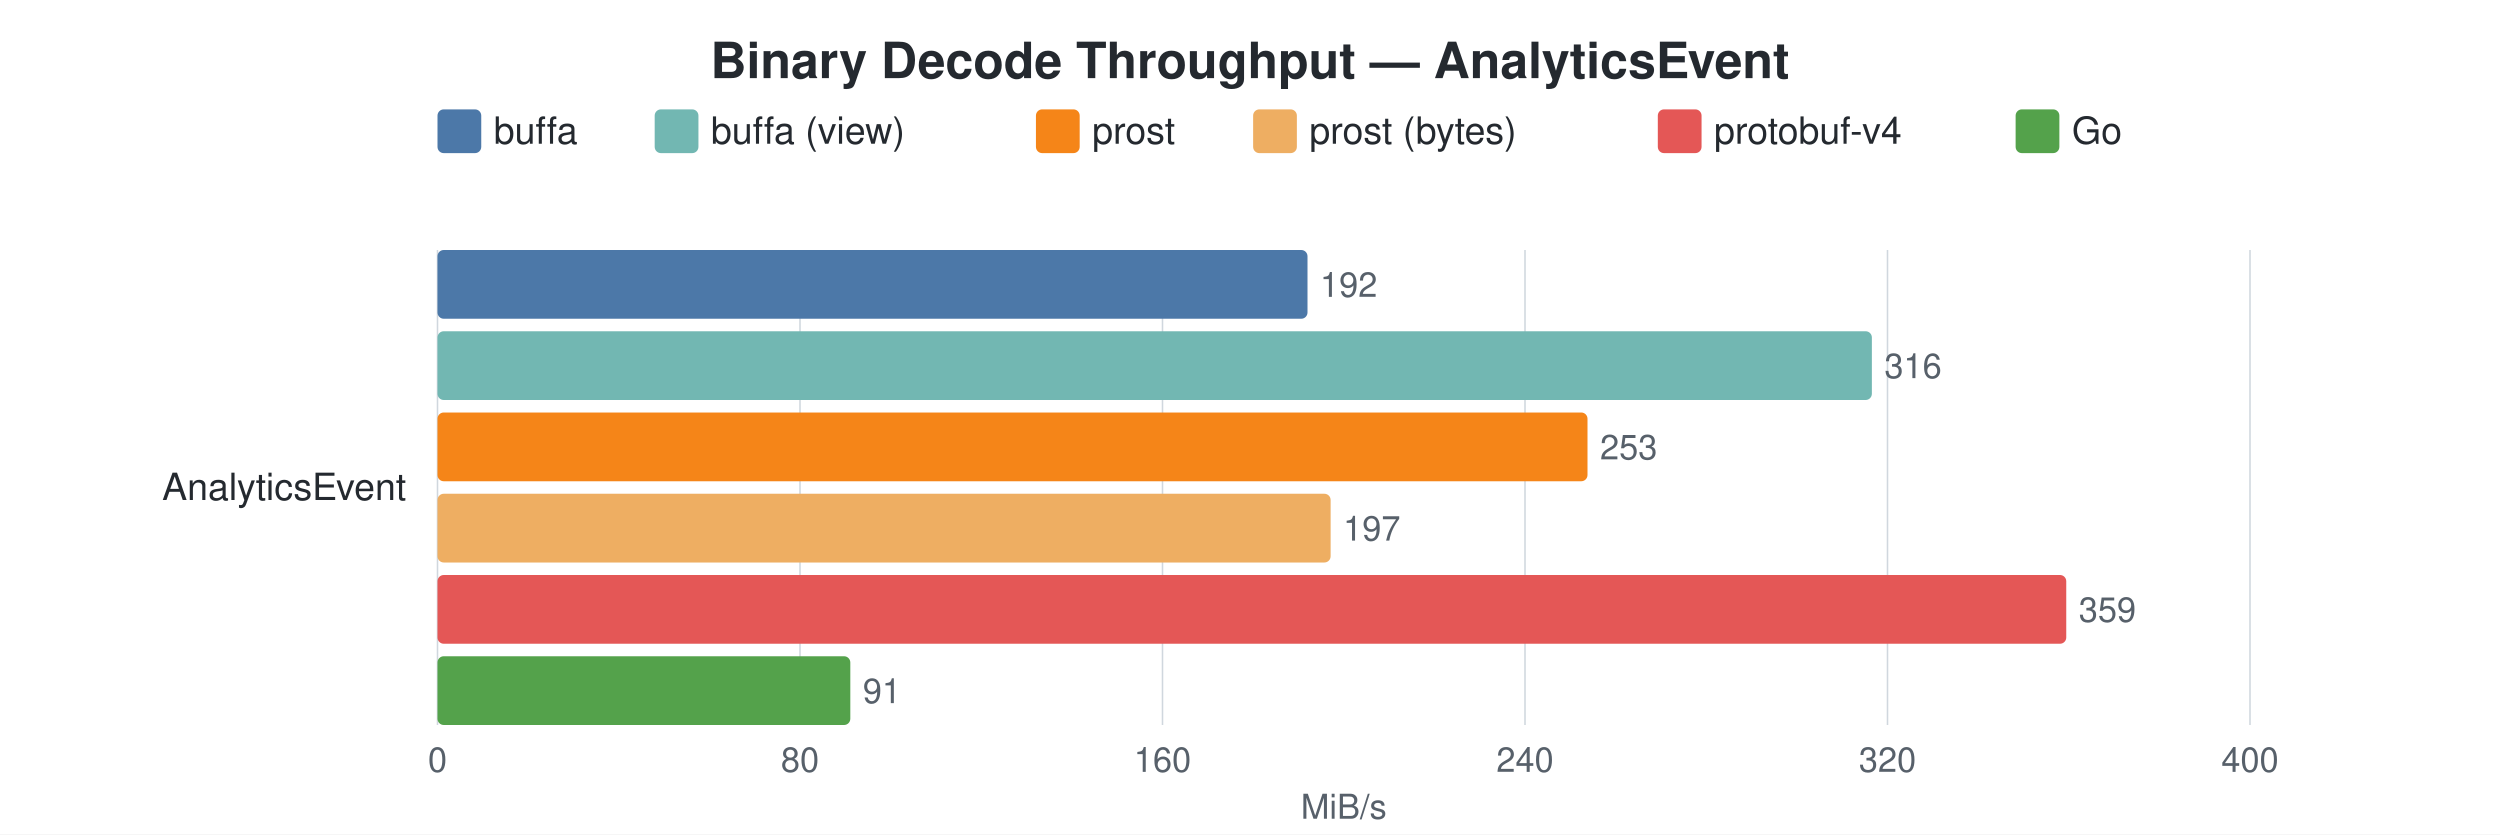
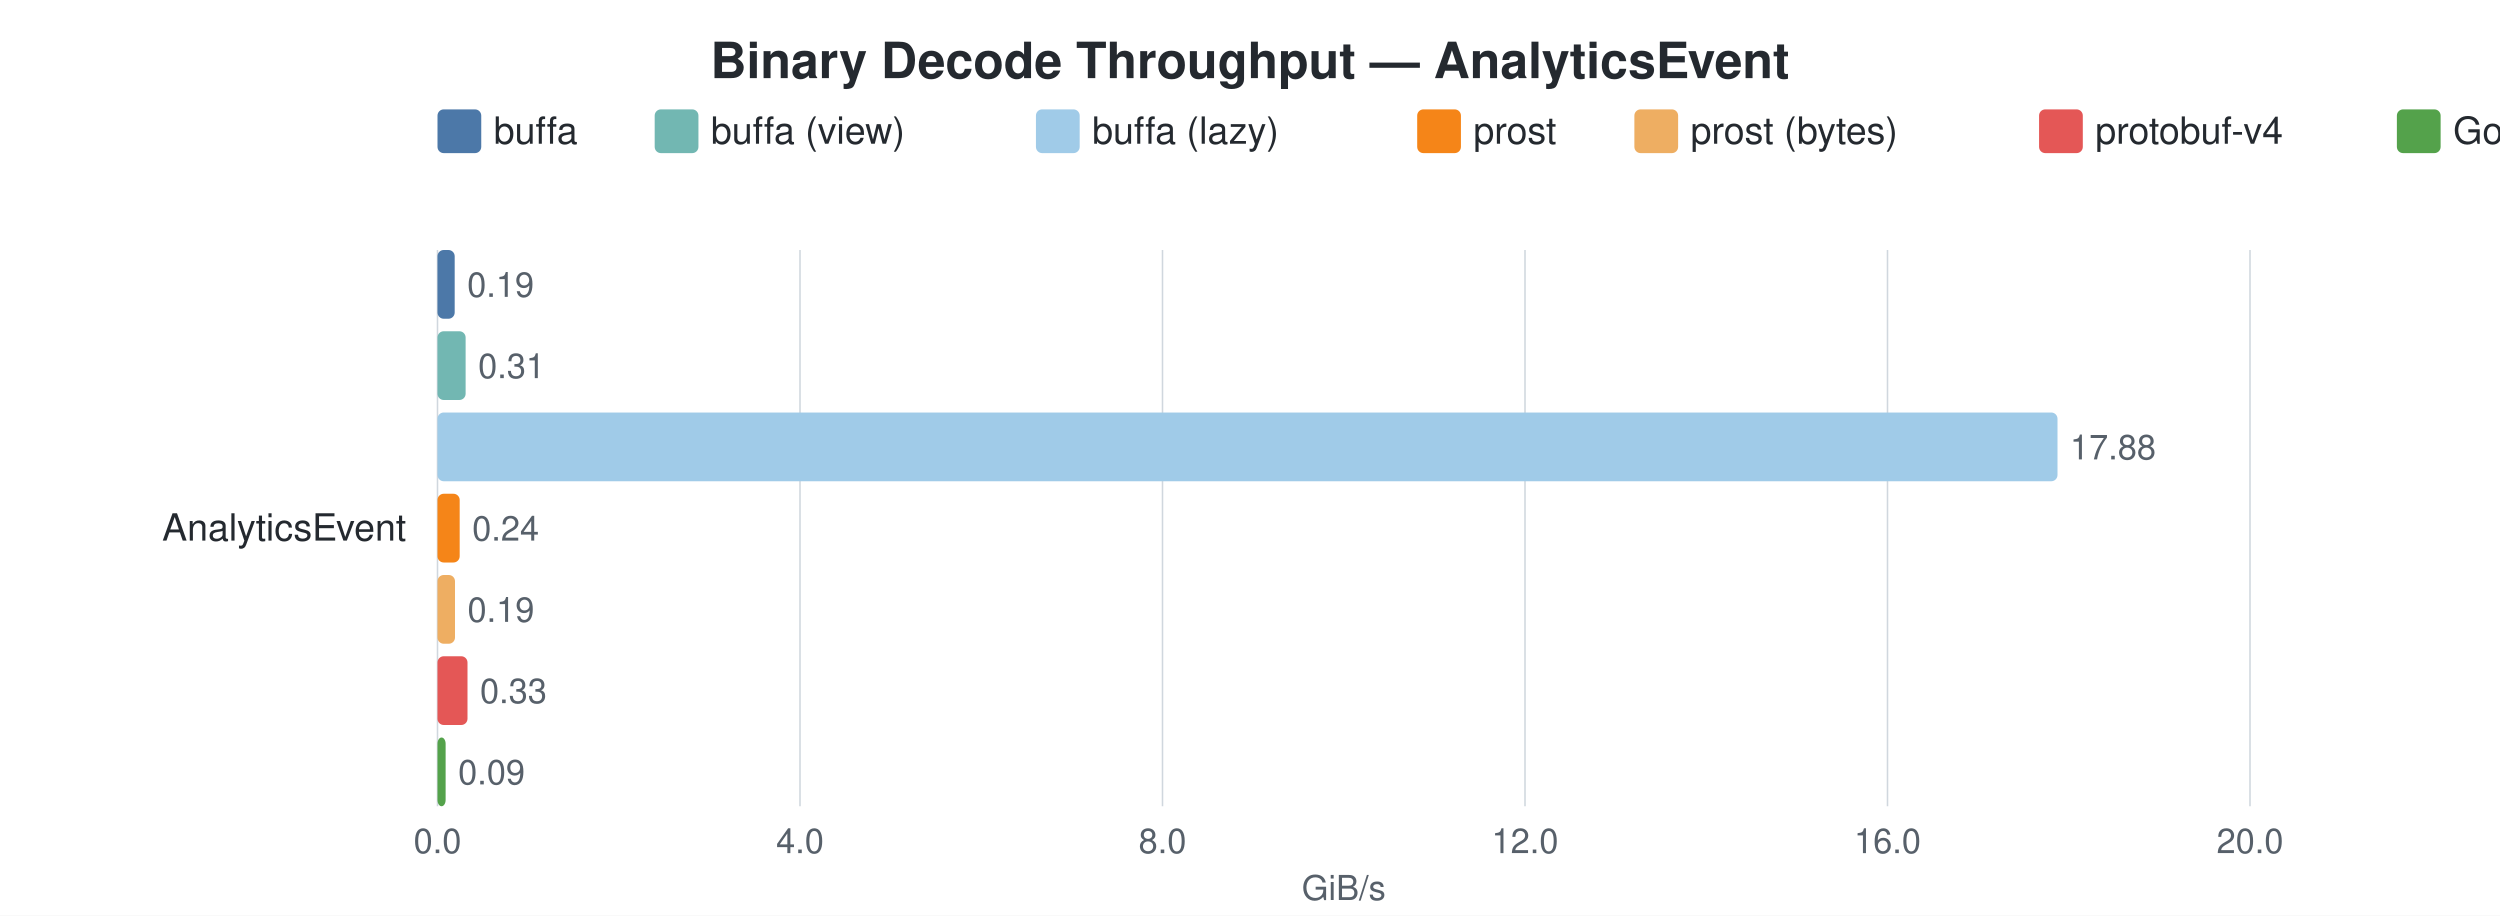
- <svg xmlns="http://www.w3.org/2000/svg" width="800" height="267" viewBox="0 0 800 267">
+ <svg xmlns="http://www.w3.org/2000/svg" width="800" height="293" viewBox="0 0 800 293">
  <style>
    text { font-family: -apple-system, BlinkMacSystemFont, "Segoe UI", Helvetica, Arial, sans-serif; }
    .title { font-size: 16px; font-weight: 600; fill: #24292f; }
    .label { font-size: 12px; fill: #24292f; }
    .value { font-size: 11px; fill: #57606a; }
    .axis-label { font-size: 11px; fill: #57606a; }
    .legend-text { font-size: 12px; fill: #24292f; }
    .grid { stroke: #d0d7de; stroke-width: 0.5; }
  </style>
  <rect width="100%" height="100%" fill="white" />
  <text x="400.0" y="25" text-anchor="middle" class="title">Binary Decode Throughput — AnalyticsEvent</text>
  <rect x="140" y="35" width="14" height="14" rx="2" fill="#4C78A8" />
  <text x="158" y="46" class="legend-text">buffa</text>
  <rect x="209.5" y="35" width="14" height="14" rx="2" fill="#72B7B2" />
  <text x="227.5" y="46" class="legend-text">buffa (view)</text>
-   <rect x="331.5" y="35" width="14" height="14" rx="2" fill="#F58518" />
-   <text x="349.5" y="46" class="legend-text">prost</text>
-   <rect x="401.0" y="35" width="14" height="14" rx="2" fill="#EEAE62" />
-   <text x="419.0" y="46" class="legend-text">prost (bytes)</text>
-   <rect x="530.5" y="35" width="14" height="14" rx="2" fill="#E45756" />
-   <text x="548.5" y="46" class="legend-text">protobuf-v4</text>
-   <rect x="645.0" y="35" width="14" height="14" rx="2" fill="#54A24B" />
-   <text x="663.0" y="46" class="legend-text">Go</text>
-   <line x1="140.0" y1="80" x2="140.0" y2="232" class="grid" />
-   <text x="140.0" y="247" text-anchor="middle" class="axis-label">0</text>
-   <line x1="256.0" y1="80" x2="256.0" y2="232" class="grid" />
-   <text x="256.0" y="247" text-anchor="middle" class="axis-label">80</text>
-   <line x1="372.0" y1="80" x2="372.0" y2="232" class="grid" />
-   <text x="372.0" y="247" text-anchor="middle" class="axis-label">160</text>
-   <line x1="488.0" y1="80" x2="488.0" y2="232" class="grid" />
-   <text x="488.0" y="247" text-anchor="middle" class="axis-label">240</text>
-   <line x1="604.0" y1="80" x2="604.0" y2="232" class="grid" />
-   <text x="604.0" y="247" text-anchor="middle" class="axis-label">320</text>
-   <line x1="720.0" y1="80" x2="720.0" y2="232" class="grid" />
-   <text x="720.0" y="247" text-anchor="middle" class="axis-label">400</text>
-   <text x="430.0" y="262" text-anchor="middle" class="axis-label">MiB/s</text>
-   <text x="130" y="160.0" text-anchor="end" class="label">AnalyticsEvent</text>
-   <rect x="140" y="80.0" width="278.4" height="22" rx="2" fill="#4C78A8" />
-   <text x="422.4" y="95.0" class="value">192</text>
-   <rect x="140" y="106.0" width="459.0" height="22" rx="2" fill="#72B7B2" />
-   <text x="603.0" y="121.0" class="value">316</text>
-   <rect x="140" y="132.0" width="368.0" height="22" rx="2" fill="#F58518" />
-   <text x="512.0" y="147.0" class="value">253</text>
-   <rect x="140" y="158.0" width="285.8" height="22" rx="2" fill="#EEAE62" />
-   <text x="429.8" y="173.0" class="value">197</text>
-   <rect x="140" y="184.0" width="521.2" height="22" rx="2" fill="#E45756" />
-   <text x="665.2" y="199.0" class="value">359</text>
-   <rect x="140" y="210.0" width="132.1" height="22" rx="2" fill="#54A24B" />
-   <text x="276.1" y="225.0" class="value">91</text>
+   <rect x="331.5" y="35" width="14" height="14" rx="2" fill="#A0CBE8" />
+   <text x="349.5" y="46" class="legend-text">buffa (lazy)</text>
+   <rect x="453.5" y="35" width="14" height="14" rx="2" fill="#F58518" />
+   <text x="471.5" y="46" class="legend-text">prost</text>
+   <rect x="523.0" y="35" width="14" height="14" rx="2" fill="#EEAE62" />
+   <text x="541.0" y="46" class="legend-text">prost (bytes)</text>
+   <rect x="652.5" y="35" width="14" height="14" rx="2" fill="#E45756" />
+   <text x="670.5" y="46" class="legend-text">protobuf-v4</text>
+   <rect x="767.0" y="35" width="14" height="14" rx="2" fill="#54A24B" />
+   <text x="785.0" y="46" class="legend-text">Go</text>
+   <line x1="140.0" y1="80" x2="140.0" y2="258" class="grid" />
+   <text x="140.0" y="273" text-anchor="middle" class="axis-label">0.0</text>
+   <line x1="256.0" y1="80" x2="256.0" y2="258" class="grid" />
+   <text x="256.0" y="273" text-anchor="middle" class="axis-label">4.0</text>
+   <line x1="372.0" y1="80" x2="372.0" y2="258" class="grid" />
+   <text x="372.0" y="273" text-anchor="middle" class="axis-label">8.0</text>
+   <line x1="488.0" y1="80" x2="488.0" y2="258" class="grid" />
+   <text x="488.0" y="273" text-anchor="middle" class="axis-label">12.0</text>
+   <line x1="604.0" y1="80" x2="604.0" y2="258" class="grid" />
+   <text x="604.0" y="273" text-anchor="middle" class="axis-label">16.0</text>
+   <line x1="720.0" y1="80" x2="720.0" y2="258" class="grid" />
+   <text x="720.0" y="273" text-anchor="middle" class="axis-label">20.0</text>
+   <text x="430.0" y="288" text-anchor="middle" class="axis-label">GiB/s</text>
+   <text x="130" y="173.0" text-anchor="end" class="label">AnalyticsEvent</text>
+   <rect x="140" y="80.0" width="5.5" height="22" rx="2" fill="#4C78A8" />
+   <text x="149.5" y="95.0" class="value">0.19</text>
+   <rect x="140" y="106.0" width="9.0" height="22" rx="2" fill="#72B7B2" />
+   <text x="153.0" y="121.0" class="value">0.31</text>
+   <rect x="140" y="132.0" width="518.4" height="22" rx="2" fill="#A0CBE8" />
+   <text x="662.4" y="147.0" class="value">17.88</text>
+   <rect x="140" y="158.0" width="7.1" height="22" rx="2" fill="#F58518" />
+   <text x="151.1" y="173.0" class="value">0.24</text>
+   <rect x="140" y="184.0" width="5.6" height="22" rx="2" fill="#EEAE62" />
+   <text x="149.6" y="199.0" class="value">0.19</text>
+   <rect x="140" y="210.0" width="9.6" height="22" rx="2" fill="#E45756" />
+   <text x="153.6" y="225.0" class="value">0.33</text>
+   <rect x="140" y="236.0" width="2.6" height="22" rx="2" fill="#54A24B" />
+   <text x="146.6" y="251.0" class="value">0.09</text>
</svg>
